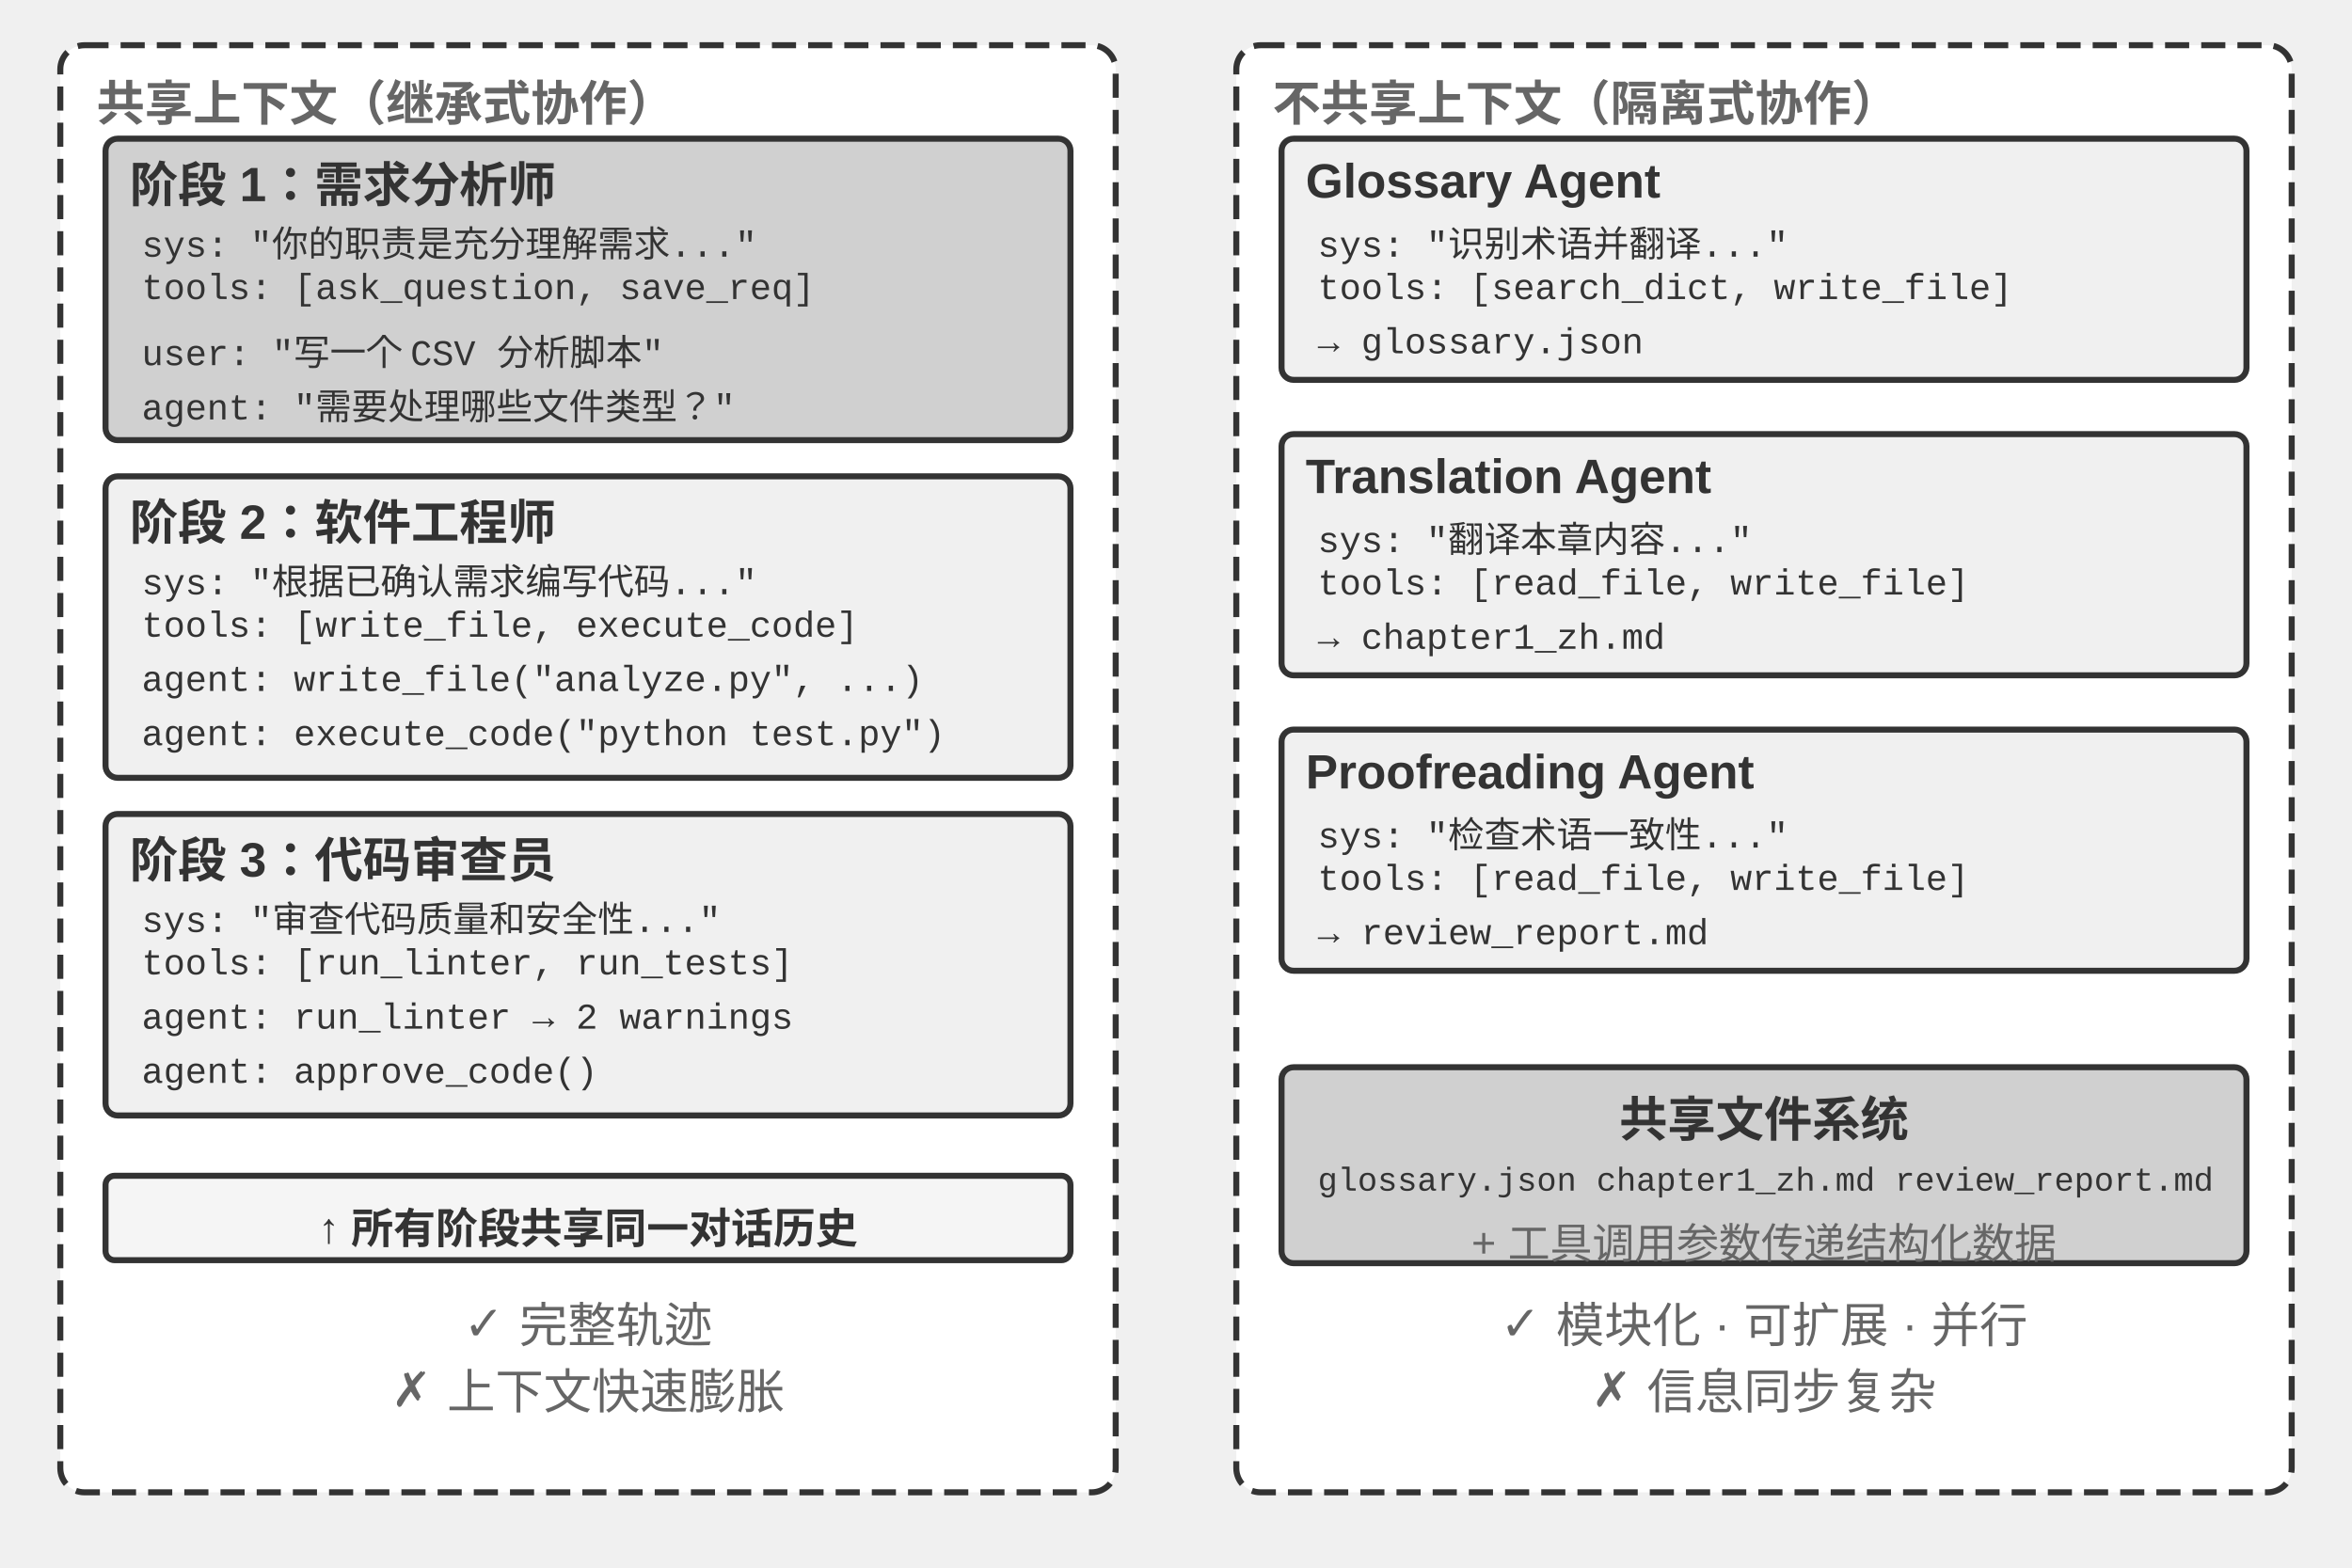
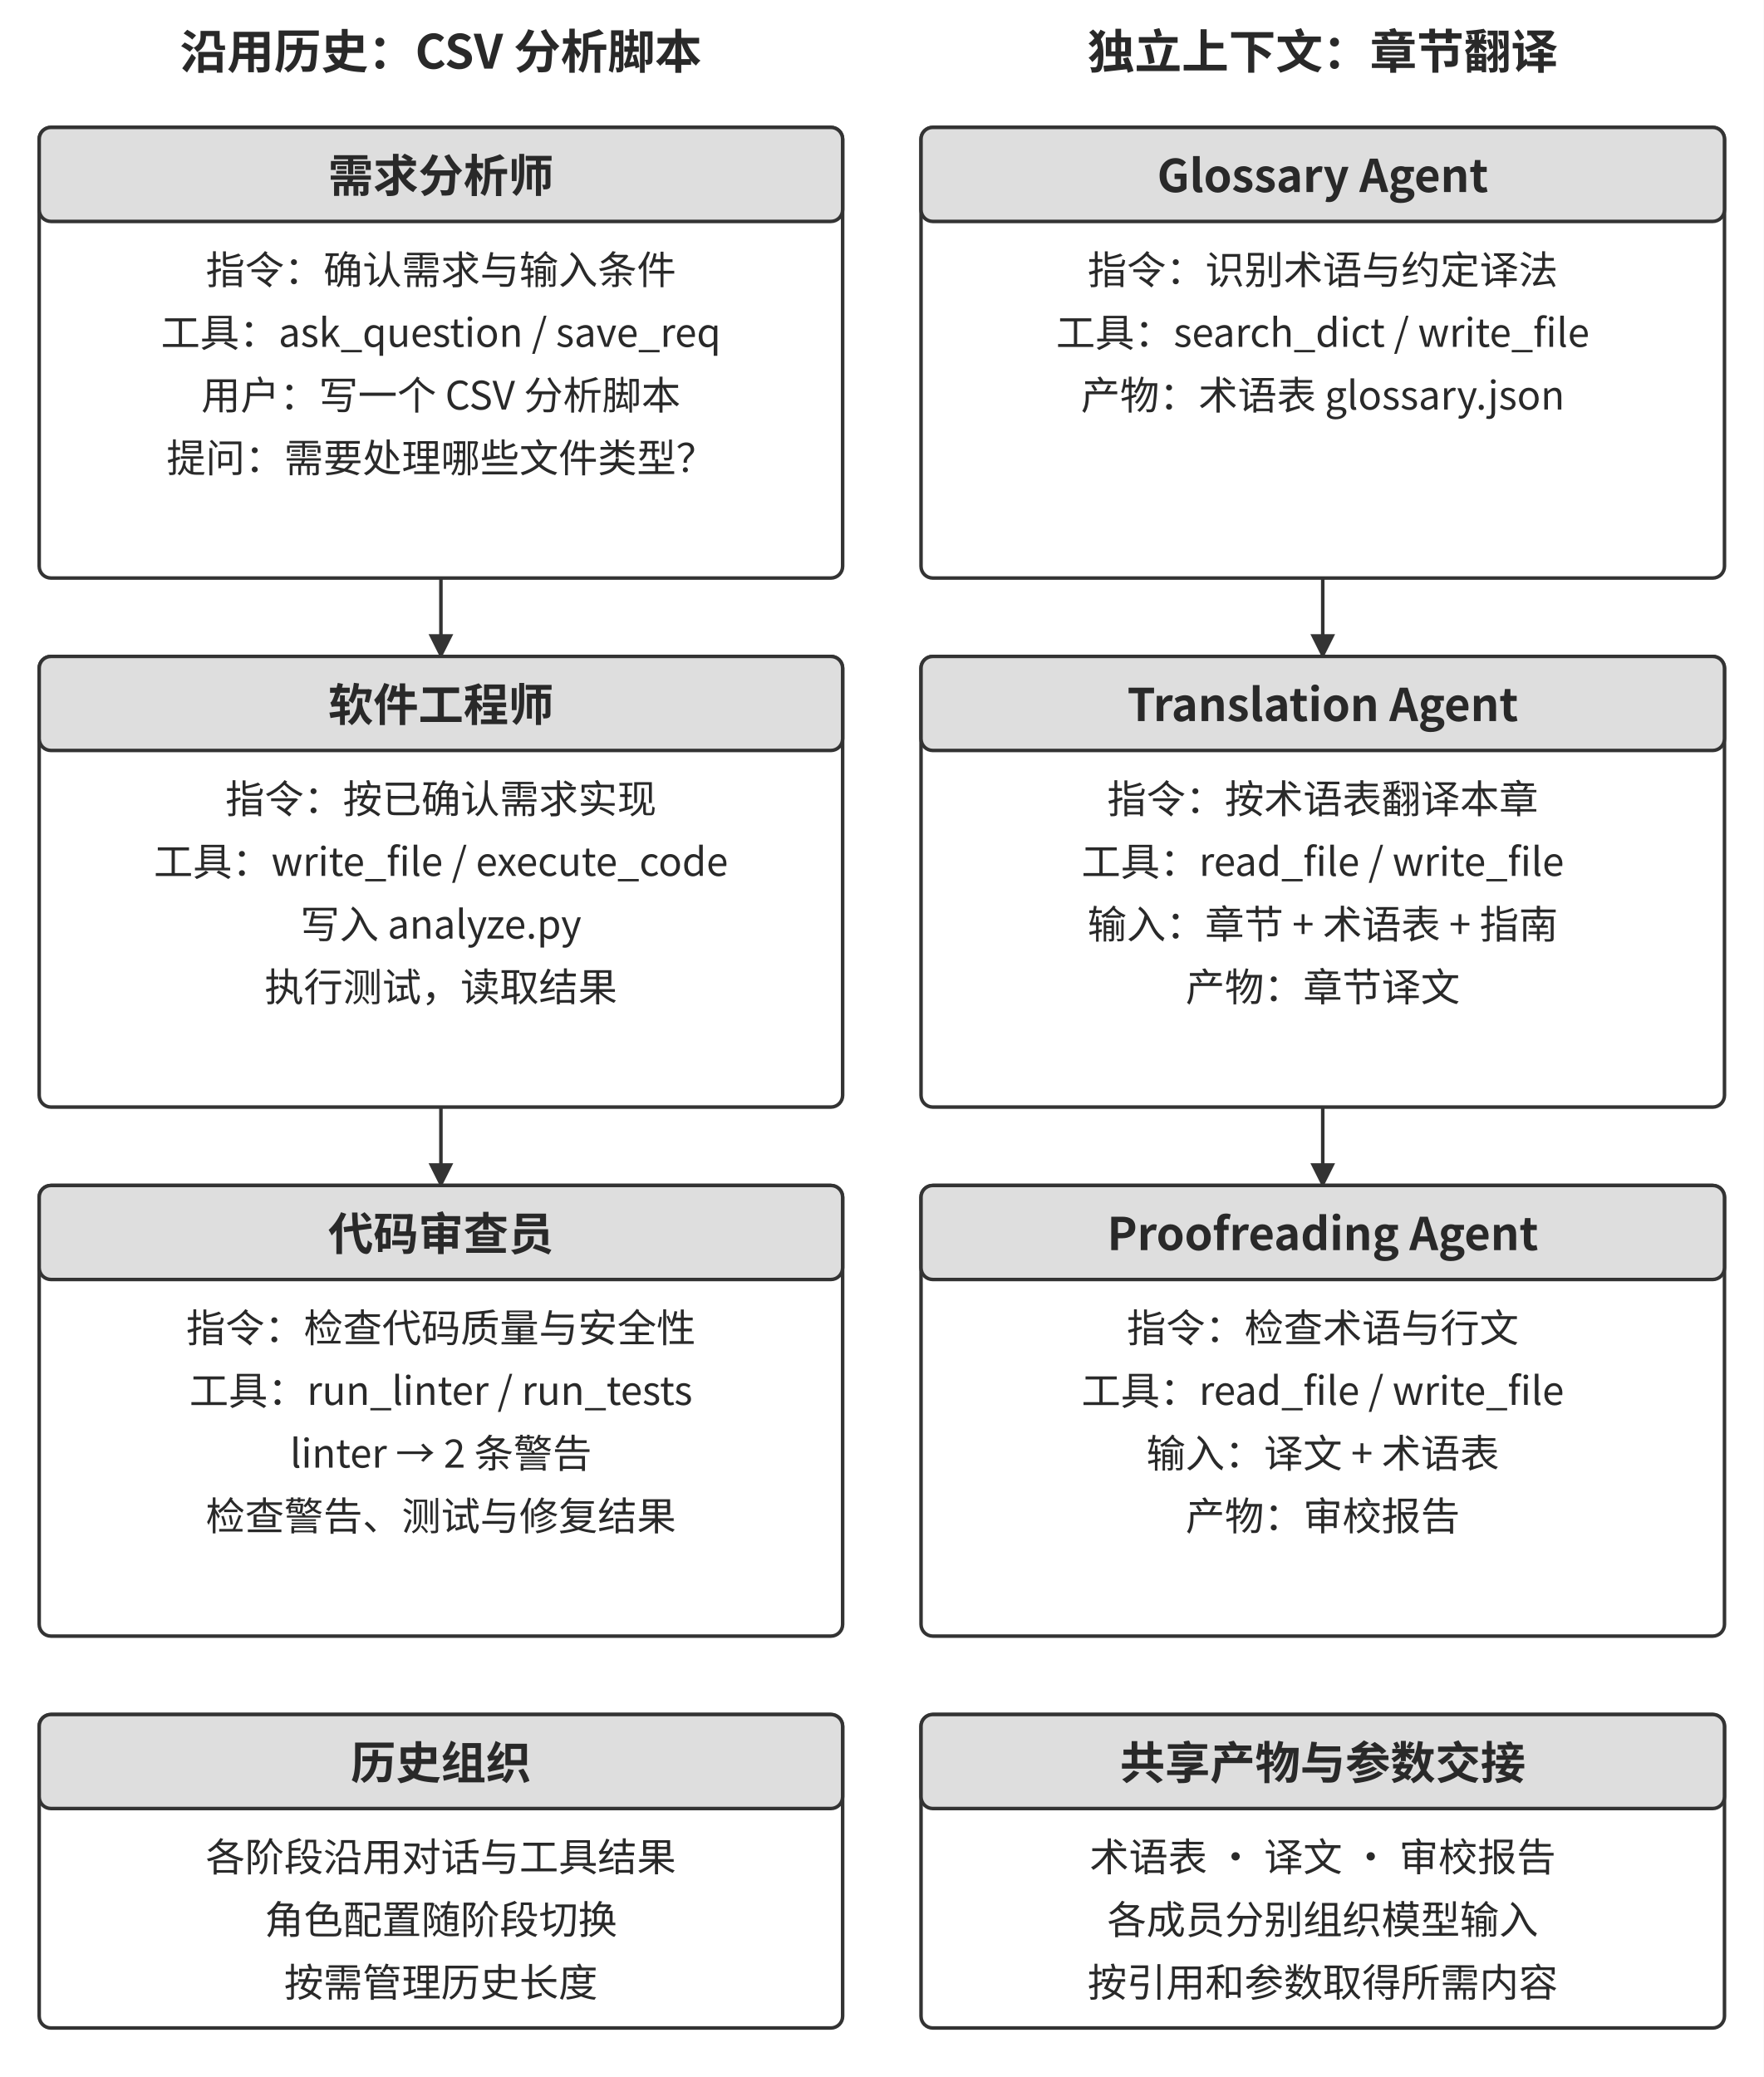
- <svg xmlns="http://www.w3.org/2000/svg" viewBox="0 40 780 520" width="780" height="520" style="background:#ffffff">
+ <svg xmlns="http://www.w3.org/2000/svg" width="150mm" height="176.67mm" viewBox="0 0 900 1060" role="img" aria-labelledby="title desc">
  <defs>
-     <marker id="ah" markerWidth="12" markerHeight="8" refX="12" refY="4" orient="auto">
-       <polygon points="0 0, 12 4, 0 8" fill="#333333" />
-     </marker>
-     <marker id="ah-light" markerWidth="12" markerHeight="8" refX="12" refY="4" orient="auto">
-       <polygon points="0 0, 12 4, 0 8" fill="#999999" />
+     <marker id="arrow" viewBox="0 0 10 10" refX="9" refY="5" markerWidth="7" markerHeight="7" orient="auto-start-reverse">
+       <path d="M0 0 L10 5 L0 10 Z" fill="#333333" />
    </marker>
  </defs>
-   <rect x="20" y="55" width="350" height="480" rx="8" fill="#ffffff" stroke="#333333" stroke-width="2" stroke-dasharray="8,4" />
-   <text x="32" y="73" font-family="Arial, 'Helvetica Neue', Helvetica, 'PingFang SC', 'Microsoft YaHei', sans-serif" font-size="16" fill="#666666" text-anchor="start" dominant-baseline="central" font-weight="bold">共享上下文（继承式协作）</text>
-   <g transform="translate(0 4)">
-     <rect x="35" y="82" width="320" height="100" rx="4" fill="#d0d0d0" stroke="#333333" stroke-width="2" />
-     <text x="43" y="96" font-family="Arial, 'Helvetica Neue', Helvetica, 'PingFang SC', 'Microsoft YaHei', sans-serif" font-size="16" fill="#333333" text-anchor="start" dominant-baseline="central" font-weight="bold">阶段 1：需求分析师</text>
-     <text x="47" y="114" font-family="'Courier New', Courier, monospace" font-size="12" fill="#333333" text-anchor="start" dominant-baseline="central">sys: "你的职责是充分理解需求..."</text>
-     <text x="47" y="132" font-family="'Courier New', Courier, monospace" font-size="12" fill="#333333" text-anchor="start" dominant-baseline="central">tools: [ask_question, save_req]</text>
-     <text x="47" y="150" font-family="'Courier New', Courier, monospace" font-size="12" fill="#333333" text-anchor="start" dominant-baseline="central">user: "写一个 CSV 分析脚本"</text>
-     <text x="47" y="168" font-family="'Courier New', Courier, monospace" font-size="12" fill="#333333" text-anchor="start" dominant-baseline="central">agent: "需要处理哪些文件类型？"</text>
-     <g transform="translate(0 10)">
-       <rect x="35" y="184" width="320" height="100" rx="4" fill="#f0f0f0" stroke="#333333" stroke-width="2" />
-       <text x="43" y="198" font-family="Arial, 'Helvetica Neue', Helvetica, 'PingFang SC', 'Microsoft YaHei', sans-serif" font-size="16" fill="#333333" text-anchor="start" dominant-baseline="central" font-weight="bold">阶段 2：软件工程师</text>
-       <text x="47" y="216" font-family="'Courier New', Courier, monospace" font-size="12" fill="#333333" text-anchor="start" dominant-baseline="central">sys: "根据已确认需求编写代码..."</text>
-       <text x="47" y="234" font-family="'Courier New', Courier, monospace" font-size="12" fill="#333333" text-anchor="start" dominant-baseline="central">tools: [write_file, execute_code]</text>
-       <text x="47" y="252" font-family="'Courier New', Courier, monospace" font-size="12" fill="#333333" text-anchor="start" dominant-baseline="central">agent: write_file("analyze.py", ...)</text>
-       <text x="47" y="270" font-family="'Courier New', Courier, monospace" font-size="12" fill="#333333" text-anchor="start" dominant-baseline="central">agent: execute_code("python test.py")</text>
-     </g>
-     <g transform="translate(0 20)">
-       <rect x="35" y="286" width="320" height="100" rx="4" fill="#f0f0f0" stroke="#333333" stroke-width="2" />
-       <text x="43" y="300" font-family="Arial, 'Helvetica Neue', Helvetica, 'PingFang SC', 'Microsoft YaHei', sans-serif" font-size="16" fill="#333333" text-anchor="start" dominant-baseline="central" font-weight="bold">阶段 3：代码审查员</text>
-       <text x="47" y="318" font-family="'Courier New', Courier, monospace" font-size="12" fill="#333333" text-anchor="start" dominant-baseline="central">sys: "审查代码质量和安全性..."</text>
-       <text x="47" y="336" font-family="'Courier New', Courier, monospace" font-size="12" fill="#333333" text-anchor="start" dominant-baseline="central">tools: [run_linter, run_tests]</text>
-       <text x="47" y="354" font-family="'Courier New', Courier, monospace" font-size="12" fill="#333333" text-anchor="start" dominant-baseline="central">agent: run_linter → 2 warnings</text>
-       <text x="47" y="372" font-family="'Courier New', Courier, monospace" font-size="12" fill="#333333" text-anchor="start" dominant-baseline="central">agent: approve_code()</text>
-     </g>
-     <g transform="translate(0 38)">
-       <rect x="35" y="388" width="320" height="28" rx="3" fill="#f5f5f5" stroke="#333333" stroke-width="2" />
-       <text x="195" y="402" font-family="Arial, 'Helvetica Neue', Helvetica, 'PingFang SC', 'Microsoft YaHei', sans-serif" font-size="14" fill="#333333" text-anchor="middle" dominant-baseline="central" font-weight="bold">↑ 所有阶段共享同一对话历史</text>
-       <text x="195" y="434" font-family="Arial, 'Helvetica Neue', Helvetica, 'PingFang SC', 'Microsoft YaHei', sans-serif" font-size="16" fill="#666666" text-anchor="middle" dominant-baseline="central" font-weight="normal">✓ 完整轨迹</text>
-       <text x="195" y="456" font-family="Arial, 'Helvetica Neue', Helvetica, 'PingFang SC', 'Microsoft YaHei', sans-serif" font-size="16" fill="#666666" text-anchor="middle" dominant-baseline="central" font-weight="normal">✗ 上下文快速膨胀</text>
-     </g>
-   </g>
-   <rect x="410" y="55" width="350" height="480" rx="8" fill="#ffffff" stroke="#333333" stroke-width="2" stroke-dasharray="8,4" />
-   <text x="422" y="73" font-family="Arial, 'Helvetica Neue', Helvetica, 'PingFang SC', 'Microsoft YaHei', sans-serif" font-size="16" fill="#666666" text-anchor="start" dominant-baseline="central" font-weight="bold">不共享上下文（隔离式协作）</text>
-   <g transform="translate(0 4)">
-     <rect x="425" y="82" width="320" height="80" rx="4" fill="#f0f0f0" stroke="#333333" stroke-width="2" />
-     <text x="433" y="96" font-family="Arial, 'Helvetica Neue', Helvetica, 'PingFang SC', 'Microsoft YaHei', sans-serif" font-size="16" fill="#333333" text-anchor="start" dominant-baseline="central" font-weight="bold">Glossary Agent</text>
-     <text x="437" y="114" font-family="'Courier New', Courier, monospace" font-size="12" fill="#333333" text-anchor="start" dominant-baseline="central">sys: "识别术语并翻译..."</text>
-     <text x="437" y="132" font-family="'Courier New', Courier, monospace" font-size="12" fill="#333333" text-anchor="start" dominant-baseline="central">tools: [search_dict, write_file]</text>
-     <text x="437" y="150" font-family="'Courier New', Courier, monospace" font-size="12" fill="#333333" text-anchor="start" dominant-baseline="central">→ glossary.json</text>
-     <g transform="translate(0 10)">
-       <rect x="425" y="170" width="320" height="80" rx="4" fill="#f0f0f0" stroke="#333333" stroke-width="2" />
-       <text x="433" y="184" font-family="Arial, 'Helvetica Neue', Helvetica, 'PingFang SC', 'Microsoft YaHei', sans-serif" font-size="16" fill="#333333" text-anchor="start" dominant-baseline="central" font-weight="bold">Translation Agent</text>
-       <text x="437" y="202" font-family="'Courier New', Courier, monospace" font-size="12" fill="#333333" text-anchor="start" dominant-baseline="central">sys: "翻译本章内容..."</text>
-       <text x="437" y="220" font-family="'Courier New', Courier, monospace" font-size="12" fill="#333333" text-anchor="start" dominant-baseline="central">tools: [read_file, write_file]</text>
-       <text x="437" y="238" font-family="'Courier New', Courier, monospace" font-size="12" fill="#333333" text-anchor="start" dominant-baseline="central">→ chapter1_zh.md</text>
-     </g>
-     <g transform="translate(0 20)">
-       <rect x="425" y="258" width="320" height="80" rx="4" fill="#f0f0f0" stroke="#333333" stroke-width="2" />
-       <text x="433" y="272" font-family="Arial, 'Helvetica Neue', Helvetica, 'PingFang SC', 'Microsoft YaHei', sans-serif" font-size="16" fill="#333333" text-anchor="start" dominant-baseline="central" font-weight="bold">Proofreading Agent</text>
-       <text x="437" y="290" font-family="'Courier New', Courier, monospace" font-size="12" fill="#333333" text-anchor="start" dominant-baseline="central">sys: "检查术语一致性..."</text>
-       <text x="437" y="308" font-family="'Courier New', Courier, monospace" font-size="12" fill="#333333" text-anchor="start" dominant-baseline="central">tools: [read_file, write_file]</text>
-       <text x="437" y="326" font-family="'Courier New', Courier, monospace" font-size="12" fill="#333333" text-anchor="start" dominant-baseline="central">→ review_report.md</text>
-     </g>
-     <g transform="translate(0 39)">
-       <rect x="425" y="351" width="320" height="65" rx="4" fill="#d0d0d0" stroke="#333333" stroke-width="2" />
-       <text x="585" y="367" font-family="Arial, 'Helvetica Neue', Helvetica, 'PingFang SC', 'Microsoft YaHei', sans-serif" font-size="16" fill="#333333" text-anchor="middle" dominant-baseline="central" font-weight="bold">共享文件系统</text>
-       <text x="437" y="389" font-family="'Courier New', Courier, monospace" font-size="11" fill="#333333" text-anchor="start" dominant-baseline="central">glossary.json  chapter1_zh.md  review_report.md</text>
-       <text x="585" y="406" font-family="Arial, 'Helvetica Neue', Helvetica, 'PingFang SC', 'Microsoft YaHei', sans-serif" font-size="14" fill="#666666" text-anchor="middle" dominant-baseline="central" font-weight="normal">+ 工具调用参数传递结构化数据</text>
-       <text x="585" y="433" font-family="Arial, 'Helvetica Neue', Helvetica, 'PingFang SC', 'Microsoft YaHei', sans-serif" font-size="16" fill="#666666" text-anchor="middle" dominant-baseline="central" font-weight="normal">✓ 模块化 · 可扩展 · 并行</text>
-       <text x="585" y="455" font-family="Arial, 'Helvetica Neue', Helvetica, 'PingFang SC', 'Microsoft YaHei', sans-serif" font-size="16" fill="#666666" text-anchor="middle" dominant-baseline="central" font-weight="normal">✗ 信息同步复杂</text>
-     </g>
-   </g>
+   <rect width="900" height="1060" fill="#ffffff" />
+   <text x="225" y="35" text-anchor="middle" font-family="Noto Sans CJK SC,Source Han Sans CN,Microsoft YaHei,sans-serif" font-size="24" font-weight="700" fill="#292929">沿用历史：CSV 分析脚本</text>
+   <text x="675" y="35" text-anchor="middle" font-family="Noto Sans CJK SC,Source Han Sans CN,Microsoft YaHei,sans-serif" font-size="24" font-weight="700" fill="#292929">独立上下文：章节翻译</text>
+   <rect x="20" y="65" width="410" height="230" rx="6" fill="#ffffff" stroke="#333333" stroke-width="1.8" />
+   <rect x="20" y="65" width="410" height="48" rx="6" fill="#dedede" stroke="#333333" stroke-width="1.8" />
+   <text x="225.0" y="98" text-anchor="middle" font-family="Noto Sans CJK SC,Source Han Sans CN,Microsoft YaHei,sans-serif" font-size="23" font-weight="700" fill="#292929">需求分析师</text>
+   <text x="225.0" y="145" text-anchor="middle" font-family="Noto Sans CJK SC,Source Han Sans CN,Microsoft YaHei,sans-serif" font-size="20" font-weight="400" fill="#292929">指令：确认需求与输入条件</text>
+   <text x="225.0" y="177" text-anchor="middle" font-family="Noto Sans CJK SC,Source Han Sans CN,Microsoft YaHei,sans-serif" font-size="20" font-weight="400" fill="#292929">工具：ask_question / save_req</text>
+   <text x="225.0" y="209" text-anchor="middle" font-family="Noto Sans CJK SC,Source Han Sans CN,Microsoft YaHei,sans-serif" font-size="20" font-weight="400" fill="#292929">用户：写一个 CSV 分析脚本</text>
+   <text x="225.0" y="241" text-anchor="middle" font-family="Noto Sans CJK SC,Source Han Sans CN,Microsoft YaHei,sans-serif" font-size="20" font-weight="400" fill="#292929">提问：需要处理哪些文件类型？</text>
+   <rect x="470" y="65" width="410" height="230" rx="6" fill="#ffffff" stroke="#333333" stroke-width="1.8" />
+   <rect x="470" y="65" width="410" height="48" rx="6" fill="#dedede" stroke="#333333" stroke-width="1.8" />
+   <text x="675.0" y="98" text-anchor="middle" font-family="Noto Sans CJK SC,Source Han Sans CN,Microsoft YaHei,sans-serif" font-size="23" font-weight="700" fill="#292929">Glossary Agent</text>
+   <text x="675.0" y="145" text-anchor="middle" font-family="Noto Sans CJK SC,Source Han Sans CN,Microsoft YaHei,sans-serif" font-size="20" font-weight="400" fill="#292929">指令：识别术语与约定译法</text>
+   <text x="675.0" y="177" text-anchor="middle" font-family="Noto Sans CJK SC,Source Han Sans CN,Microsoft YaHei,sans-serif" font-size="20" font-weight="400" fill="#292929">工具：search_dict / write_file</text>
+   <text x="675.0" y="209" text-anchor="middle" font-family="Noto Sans CJK SC,Source Han Sans CN,Microsoft YaHei,sans-serif" font-size="20" font-weight="400" fill="#292929">产物：术语表 glossary.json</text>
+   <path d="M 225 295 L 225 335" fill="none" stroke="#333333" stroke-width="1.8" marker-end="url(#arrow)" />
+   <path d="M 675 295 L 675 335" fill="none" stroke="#333333" stroke-width="1.8" marker-end="url(#arrow)" />
+   <rect x="20" y="335" width="410" height="230" rx="6" fill="#ffffff" stroke="#333333" stroke-width="1.8" />
+   <rect x="20" y="335" width="410" height="48" rx="6" fill="#dedede" stroke="#333333" stroke-width="1.8" />
+   <text x="225.0" y="368" text-anchor="middle" font-family="Noto Sans CJK SC,Source Han Sans CN,Microsoft YaHei,sans-serif" font-size="23" font-weight="700" fill="#292929">软件工程师</text>
+   <text x="225.0" y="415" text-anchor="middle" font-family="Noto Sans CJK SC,Source Han Sans CN,Microsoft YaHei,sans-serif" font-size="20" font-weight="400" fill="#292929">指令：按已确认需求实现</text>
+   <text x="225.0" y="447" text-anchor="middle" font-family="Noto Sans CJK SC,Source Han Sans CN,Microsoft YaHei,sans-serif" font-size="20" font-weight="400" fill="#292929">工具：write_file / execute_code</text>
+   <text x="225.0" y="479" text-anchor="middle" font-family="Noto Sans CJK SC,Source Han Sans CN,Microsoft YaHei,sans-serif" font-size="20" font-weight="400" fill="#292929">写入 analyze.py</text>
+   <text x="225.0" y="511" text-anchor="middle" font-family="Noto Sans CJK SC,Source Han Sans CN,Microsoft YaHei,sans-serif" font-size="20" font-weight="400" fill="#292929">执行测试，读取结果</text>
+   <rect x="470" y="335" width="410" height="230" rx="6" fill="#ffffff" stroke="#333333" stroke-width="1.8" />
+   <rect x="470" y="335" width="410" height="48" rx="6" fill="#dedede" stroke="#333333" stroke-width="1.8" />
+   <text x="675.0" y="368" text-anchor="middle" font-family="Noto Sans CJK SC,Source Han Sans CN,Microsoft YaHei,sans-serif" font-size="23" font-weight="700" fill="#292929">Translation Agent</text>
+   <text x="675.0" y="415" text-anchor="middle" font-family="Noto Sans CJK SC,Source Han Sans CN,Microsoft YaHei,sans-serif" font-size="20" font-weight="400" fill="#292929">指令：按术语表翻译本章</text>
+   <text x="675.0" y="447" text-anchor="middle" font-family="Noto Sans CJK SC,Source Han Sans CN,Microsoft YaHei,sans-serif" font-size="20" font-weight="400" fill="#292929">工具：read_file / write_file</text>
+   <text x="675.0" y="479" text-anchor="middle" font-family="Noto Sans CJK SC,Source Han Sans CN,Microsoft YaHei,sans-serif" font-size="20" font-weight="400" fill="#292929">输入：章节 + 术语表 + 指南</text>
+   <text x="675.0" y="511" text-anchor="middle" font-family="Noto Sans CJK SC,Source Han Sans CN,Microsoft YaHei,sans-serif" font-size="20" font-weight="400" fill="#292929">产物：章节译文</text>
+   <path d="M 225 565 L 225 605" fill="none" stroke="#333333" stroke-width="1.8" marker-end="url(#arrow)" />
+   <path d="M 675 565 L 675 605" fill="none" stroke="#333333" stroke-width="1.8" marker-end="url(#arrow)" />
+   <rect x="20" y="605" width="410" height="230" rx="6" fill="#ffffff" stroke="#333333" stroke-width="1.8" />
+   <rect x="20" y="605" width="410" height="48" rx="6" fill="#dedede" stroke="#333333" stroke-width="1.8" />
+   <text x="225.0" y="638" text-anchor="middle" font-family="Noto Sans CJK SC,Source Han Sans CN,Microsoft YaHei,sans-serif" font-size="23" font-weight="700" fill="#292929">代码审查员</text>
+   <text x="225.0" y="685" text-anchor="middle" font-family="Noto Sans CJK SC,Source Han Sans CN,Microsoft YaHei,sans-serif" font-size="20" font-weight="400" fill="#292929">指令：检查代码质量与安全性</text>
+   <text x="225.0" y="717" text-anchor="middle" font-family="Noto Sans CJK SC,Source Han Sans CN,Microsoft YaHei,sans-serif" font-size="20" font-weight="400" fill="#292929">工具：run_linter / run_tests</text>
+   <text x="225.0" y="749" text-anchor="middle" font-family="Noto Sans CJK SC,Source Han Sans CN,Microsoft YaHei,sans-serif" font-size="20" font-weight="400" fill="#292929">linter → 2 条警告</text>
+   <text x="225.0" y="781" text-anchor="middle" font-family="Noto Sans CJK SC,Source Han Sans CN,Microsoft YaHei,sans-serif" font-size="20" font-weight="400" fill="#292929">检查警告、测试与修复结果</text>
+   <rect x="470" y="605" width="410" height="230" rx="6" fill="#ffffff" stroke="#333333" stroke-width="1.8" />
+   <rect x="470" y="605" width="410" height="48" rx="6" fill="#dedede" stroke="#333333" stroke-width="1.8" />
+   <text x="675.0" y="638" text-anchor="middle" font-family="Noto Sans CJK SC,Source Han Sans CN,Microsoft YaHei,sans-serif" font-size="23" font-weight="700" fill="#292929">Proofreading Agent</text>
+   <text x="675.0" y="685" text-anchor="middle" font-family="Noto Sans CJK SC,Source Han Sans CN,Microsoft YaHei,sans-serif" font-size="20" font-weight="400" fill="#292929">指令：检查术语与行文</text>
+   <text x="675.0" y="717" text-anchor="middle" font-family="Noto Sans CJK SC,Source Han Sans CN,Microsoft YaHei,sans-serif" font-size="20" font-weight="400" fill="#292929">工具：read_file / write_file</text>
+   <text x="675.0" y="749" text-anchor="middle" font-family="Noto Sans CJK SC,Source Han Sans CN,Microsoft YaHei,sans-serif" font-size="20" font-weight="400" fill="#292929">输入：译文 + 术语表</text>
+   <text x="675.0" y="781" text-anchor="middle" font-family="Noto Sans CJK SC,Source Han Sans CN,Microsoft YaHei,sans-serif" font-size="20" font-weight="400" fill="#292929">产物：审校报告</text>
+   <rect x="20" y="875" width="410" height="160" rx="6" fill="#ffffff" stroke="#333333" stroke-width="1.8" />
+   <rect x="20" y="875" width="410" height="48" rx="6" fill="#dedede" stroke="#333333" stroke-width="1.8" />
+   <text x="225.0" y="908" text-anchor="middle" font-family="Noto Sans CJK SC,Source Han Sans CN,Microsoft YaHei,sans-serif" font-size="23" font-weight="700" fill="#292929">历史组织</text>
+   <text x="225.0" y="955" text-anchor="middle" font-family="Noto Sans CJK SC,Source Han Sans CN,Microsoft YaHei,sans-serif" font-size="20" font-weight="400" fill="#292929">各阶段沿用对话与工具结果</text>
+   <text x="225.0" y="987" text-anchor="middle" font-family="Noto Sans CJK SC,Source Han Sans CN,Microsoft YaHei,sans-serif" font-size="20" font-weight="400" fill="#292929">角色配置随阶段切换</text>
+   <text x="225.0" y="1019" text-anchor="middle" font-family="Noto Sans CJK SC,Source Han Sans CN,Microsoft YaHei,sans-serif" font-size="20" font-weight="400" fill="#292929">按需管理历史长度</text>
+   <rect x="470" y="875" width="410" height="160" rx="6" fill="#ffffff" stroke="#333333" stroke-width="1.8" />
+   <rect x="470" y="875" width="410" height="48" rx="6" fill="#dedede" stroke="#333333" stroke-width="1.8" />
+   <text x="675.0" y="908" text-anchor="middle" font-family="Noto Sans CJK SC,Source Han Sans CN,Microsoft YaHei,sans-serif" font-size="23" font-weight="700" fill="#292929">共享产物与参数交接</text>
+   <text x="675.0" y="955" text-anchor="middle" font-family="Noto Sans CJK SC,Source Han Sans CN,Microsoft YaHei,sans-serif" font-size="20" font-weight="400" fill="#292929">术语表 · 译文 · 审校报告</text>
+   <text x="675.0" y="987" text-anchor="middle" font-family="Noto Sans CJK SC,Source Han Sans CN,Microsoft YaHei,sans-serif" font-size="20" font-weight="400" fill="#292929">各成员分别组织模型输入</text>
+   <text x="675.0" y="1019" text-anchor="middle" font-family="Noto Sans CJK SC,Source Han Sans CN,Microsoft YaHei,sans-serif" font-size="20" font-weight="400" fill="#292929">按引用和参数取得所需内容</text>
</svg>
